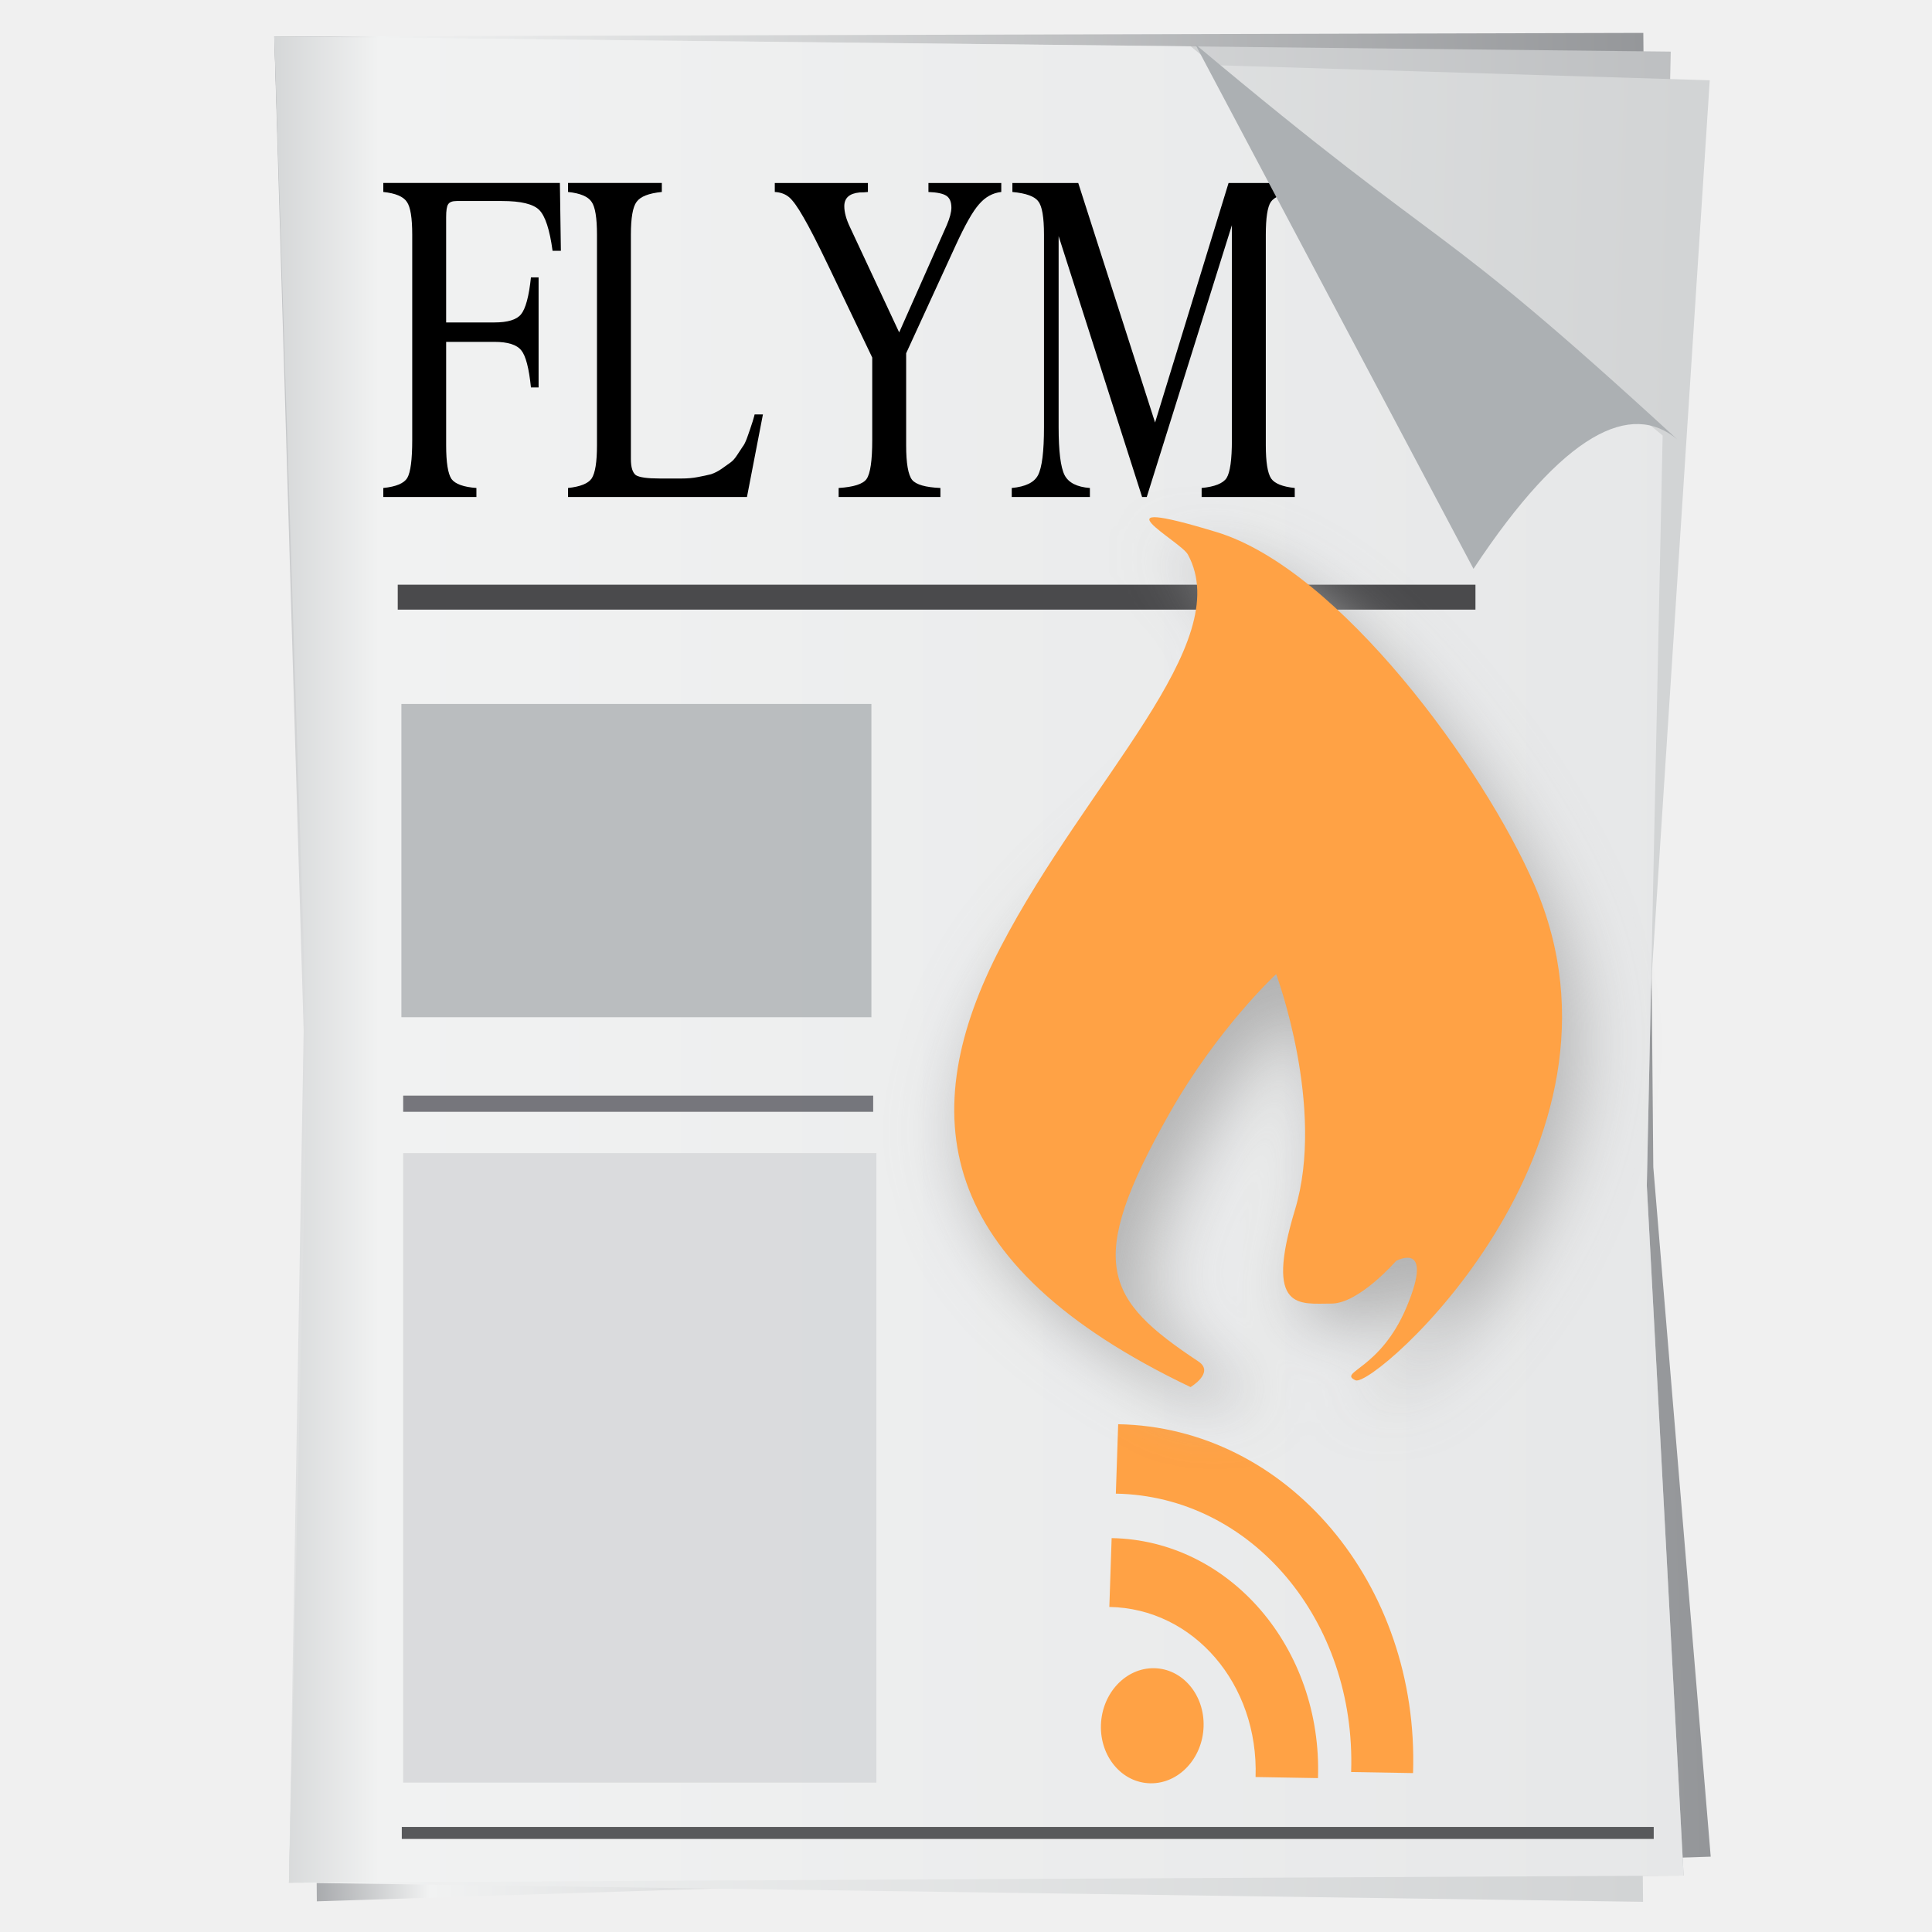
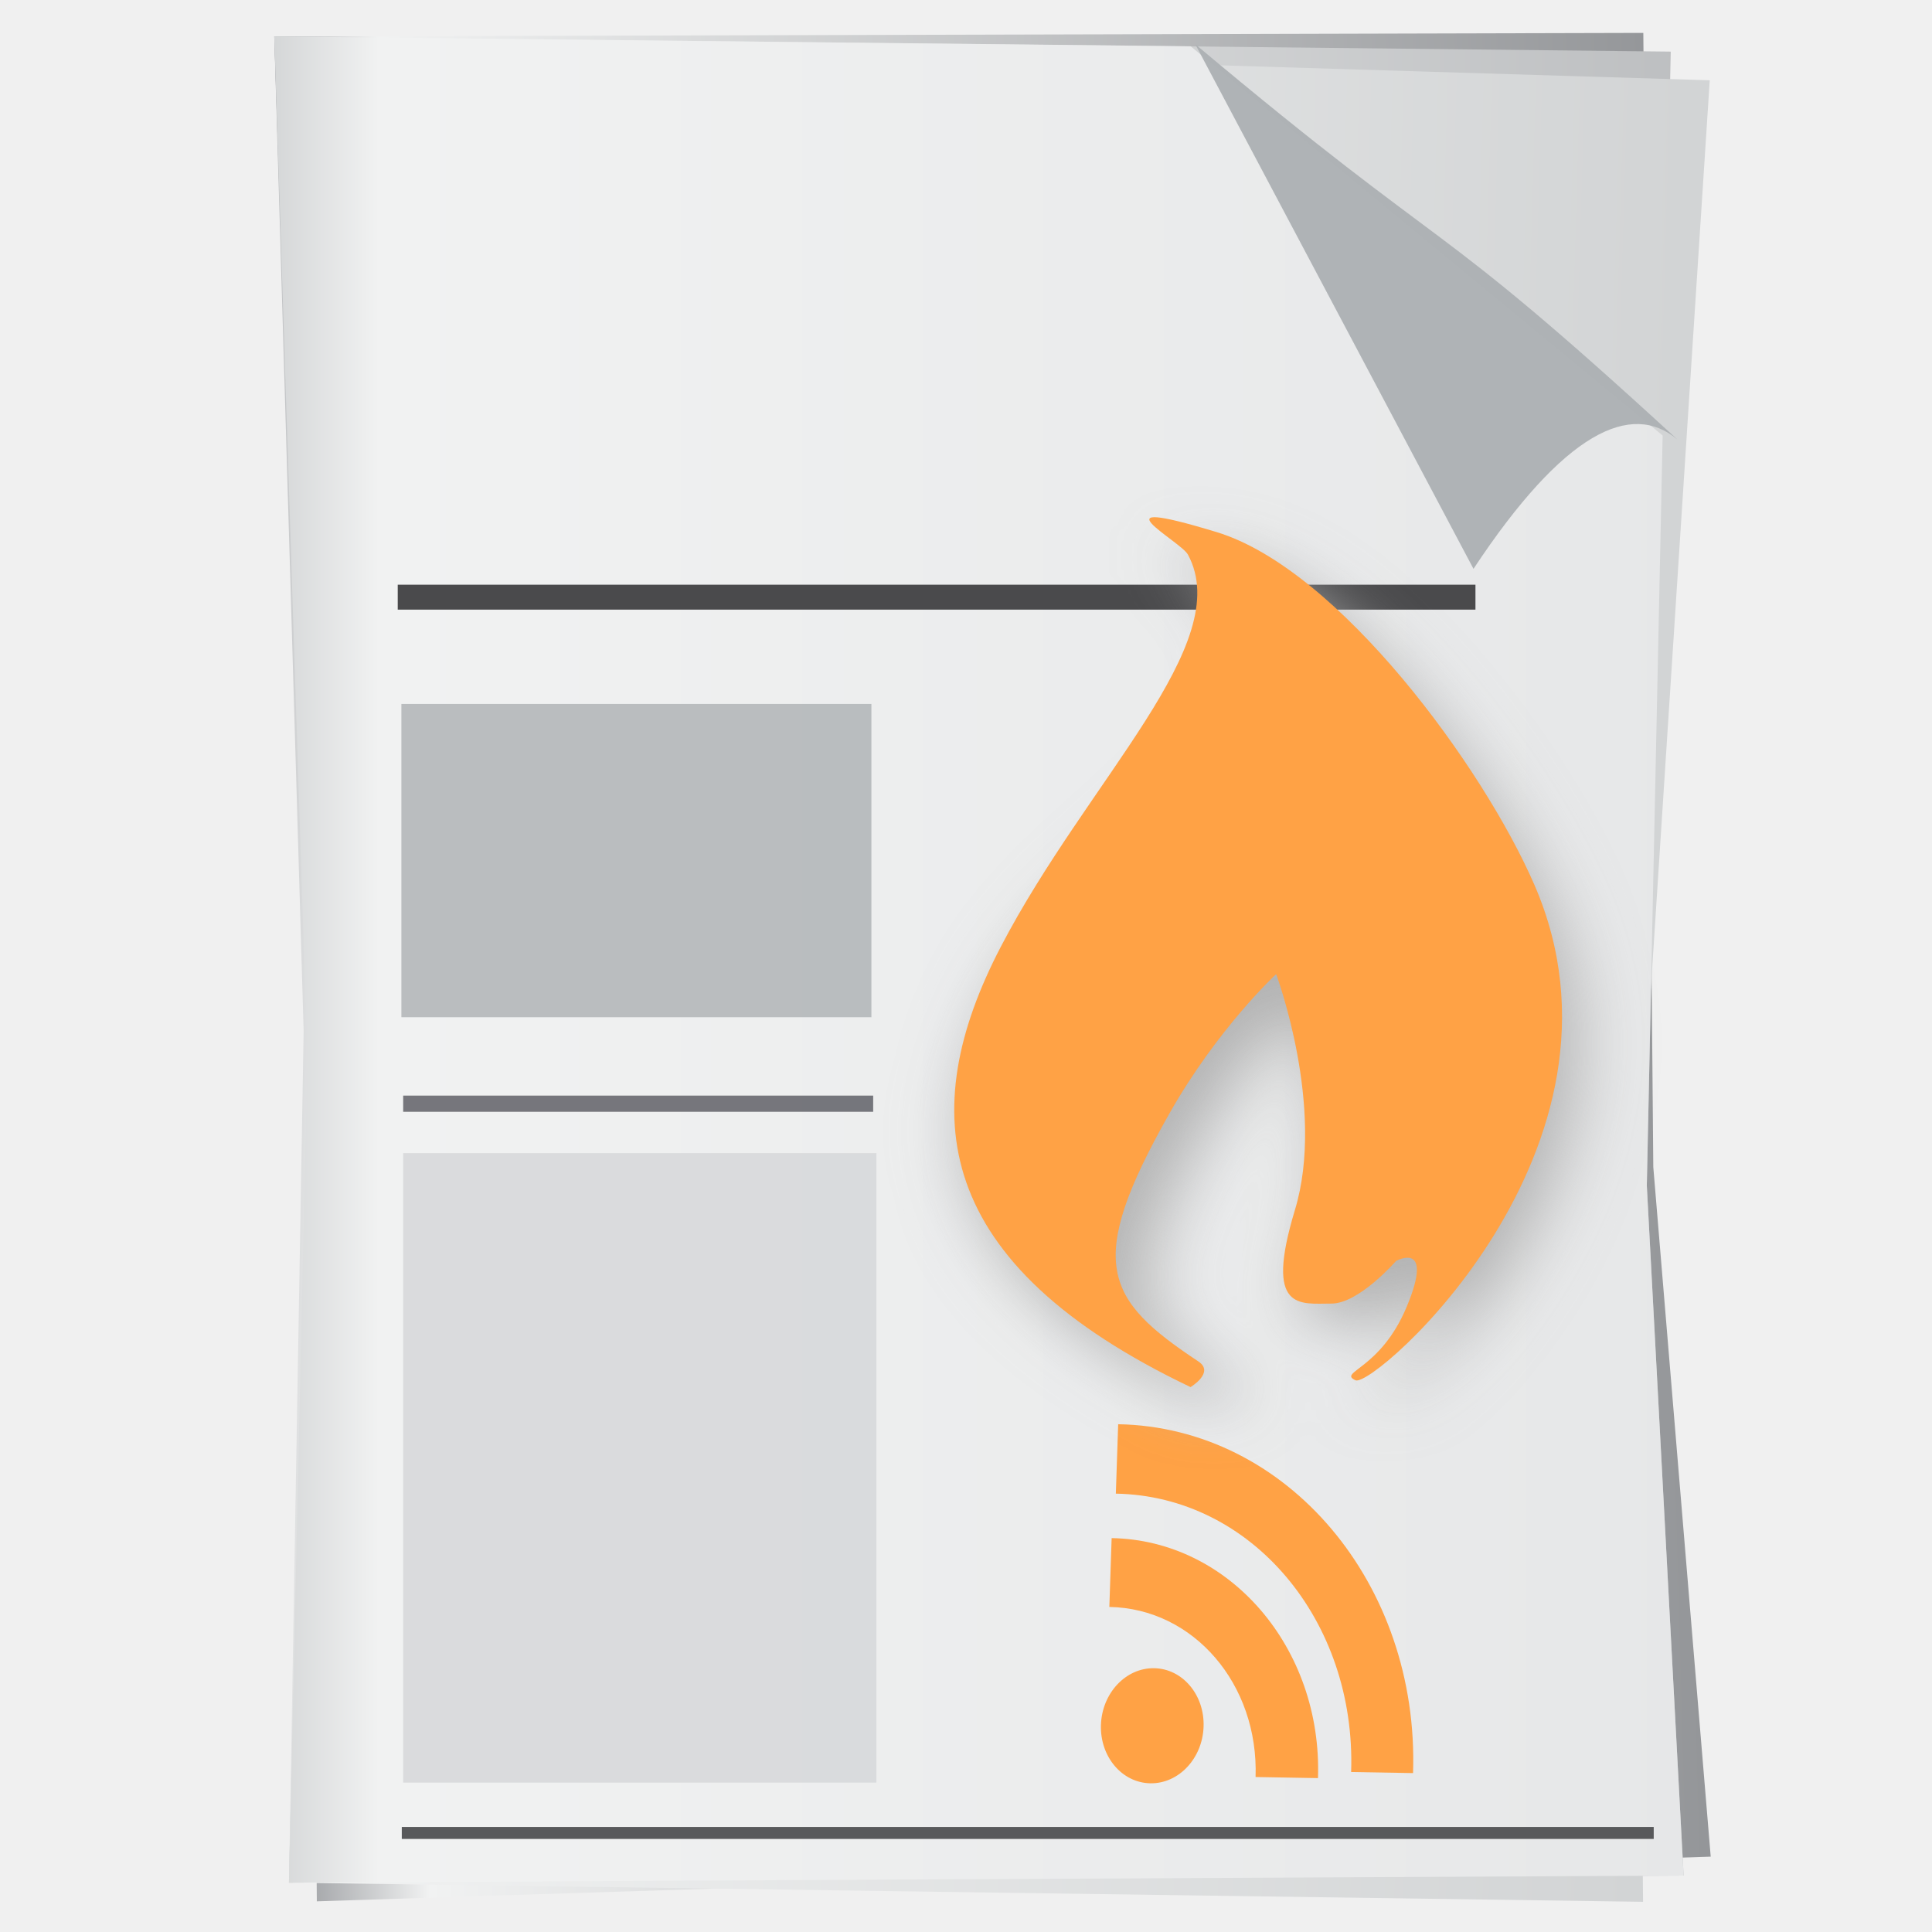
<svg xmlns="http://www.w3.org/2000/svg" xmlns:xlink="http://www.w3.org/1999/xlink" id="svg2" version="1.1" width="1000" height="1000" xml:space="preserve">
  <defs id="defs6">
+     <linearGradient id="linearGradient4440">
+       <stop style="stop-color:#000000;stop-opacity:1;" offset="0" id="stop4442" />
+       <stop style="stop-color:#000000;stop-opacity:0;" offset="1" id="stop4444" />
+     </linearGradient>
    <clipPath clipPathUnits="userSpaceOnUse" id="clipPath16">
      <path d="M 0,0 800,0 800,800 0,800 0,0 z" id="path18" />
    </clipPath>
    <radialGradient fx="0" fy="0" cx="0" cy="0" r="1" gradientUnits="userSpaceOnUse" gradientTransform="matrix(610.568,0,0,-610.568,400,400)" spreadMethod="pad" id="radialGradient24">
      <stop style="stop-opacity:1;stop-color:#a97c50" offset="0" id="stop26" />
      <stop style="stop-opacity:1;stop-color:#3c2415" offset="1" id="stop28" />
    </radialGradient>
    <clipPath clipPathUnits="userSpaceOnUse" id="clipPath36">
      <path d="M 0,800 800,800 800,0 0,0 0,800 z" id="path38" />
    </clipPath>
    <clipPath clipPathUnits="userSpaceOnUse" id="clipPath44">
      <path d="m 128.672,751.83 529.701,0 0,-53.714 -529.701,0 0,53.714 z" id="path46" />
    </clipPath>
    <clipPath clipPathUnits="userSpaceOnUse" id="clipPath48">
      <path d="m 128.563,752.866 529.923,0 0,-55.786 -529.923,0 0,55.786 z" id="path50" />
    </clipPath>
    <clipPath clipPathUnits="userSpaceOnUse" id="clipPath52">
      <path d="m 658.373,722.954 c 0.113,14.795 -118.382,27.686 -264.653,28.799 -146.265,1.113 -264.933,-9.971 -265.048,-24.766 -0.11,-14.785 118.374,-27.68 264.641,-28.794 146.265,-1.113 264.947,9.976 265.06,24.761" id="path54" />
    </clipPath>
    <clipPath clipPathUnits="userSpaceOnUse" id="clipPath56">
      <path d="m -24174,24974 32766,0 0,-32766 -32766,0 0,32766 z" id="path58" />
    </clipPath>
    <clipPath clipPathUnits="userSpaceOnUse" id="clipPath60">
      <path d="m -24174,24974 32766,0 0,-32766 -32766,0 0,32766 z" id="path62" />
    </clipPath>
    <mask maskUnits="userSpaceOnUse" x="0" y="0" width="1" height="1" id="mask64">
      <g id="g66">
        <g clip-path="url(#clipPath56)" id="g68">
          <g id="g70">
            <g id="g72" />
            <g id="g74">
              <g clip-path="url(#clipPath60)" id="g76" />
            </g>
          </g>
        </g>
      </g>
    </mask>
    <radialGradient fx="0" fy="0" cx="0" cy="0" r="1" gradientUnits="userSpaceOnUse" gradientTransform="matrix(264.9416,-2.02297,-0.202297,-26.77063,393.5225,724.9727)" spreadMethod="pad" id="radialGradient78">
      <stop style="stop-opacity:1;stop-color:#ffffff" offset="0" id="stop80" />
      <stop style="stop-opacity:1;stop-color:#231f20" offset="1" id="stop82" />
    </radialGradient>
    <mask maskUnits="userSpaceOnUse" x="0" y="0" width="1" height="1" id="mask84">
      <g id="g86">
        <g clip-path="url(#clipPath44)" opacity="0.9" id="g88">
          <g id="g90">
            <g id="g92" />
            <g id="g94">
              <g clip-path="url(#clipPath48)" id="g96">
                <g id="g98">
                  <g clip-path="url(#clipPath52)" id="g100">
                    <g id="g102">
                      <g id="g104" />
                      <g mask="url(#mask64)" id="g106">
                        <g id="g108">
                          <path d="m 658.373,722.954 c 0.113,14.795 -118.382,27.686 -264.653,28.799 -146.265,1.113 -264.933,-9.971 -265.048,-24.766 -0.11,-14.785 118.374,-27.68 264.641,-28.794 146.265,-1.113 264.947,9.976 265.06,24.761" style="fill:url(#radialGradient78);stroke:none" id="path110" />
                        </g>
                      </g>
                    </g>
                  </g>
                </g>
              </g>
            </g>
          </g>
        </g>
      </g>
    </mask>
    <clipPath clipPathUnits="userSpaceOnUse" id="clipPath116">
      <path d="m 128.672,751.83 529.701,0 0,-53.714 -529.701,0 0,53.714 z" id="path118" />
    </clipPath>
    <radialGradient fx="0" fy="0" cx="0" cy="0" r="1" gradientUnits="userSpaceOnUse" gradientTransform="matrix(264.9416,-2.02297,-0.202297,-26.77063,393.5225,724.9727)" spreadMethod="pad" id="radialGradient124">
      <stop style="stop-opacity:1;stop-color:#666666" offset="0" id="stop126" />
      <stop style="stop-opacity:1;stop-color:#f2f2f2" offset="1" id="stop128" />
    </radialGradient>
    <linearGradient x1="0" y1="0" x2="1" y2="0" gradientUnits="userSpaceOnUse" gradientTransform="matrix(-523.3475,-15.02613,-15.02613,523.3475,662.2246,399.2617)" spreadMethod="pad" id="linearGradient156">
      <stop style="stop-opacity:1;stop-color:#939598" offset="0" id="stop158" />
      <stop style="stop-opacity:1;stop-color:#f1f2f2" offset="0.918" id="stop160" />
      <stop style="stop-opacity:1;stop-color:#a7a9ac" offset="1" id="stop162" />
    </linearGradient>
    <linearGradient x1="0" y1="0" x2="1" y2="0" gradientUnits="userSpaceOnUse" gradientTransform="matrix(-529.0933,-4.63e-5,-4.63e-5,529.0933,662.2412,387.8564)" spreadMethod="pad" id="linearGradient178">
      <stop style="stop-opacity:1;stop-color:#bcbec0" offset="0" id="stop180" />
      <stop style="stop-opacity:1;stop-color:#f1f2f2" offset="0.918" id="stop182" />
      <stop style="stop-opacity:1;stop-color:#a7a9ac" offset="1" id="stop184" />
    </linearGradient>
    <linearGradient x1="0" y1="0" x2="1" y2="0" gradientUnits="userSpaceOnUse" gradientTransform="matrix(-542.742,22.81565,22.81565,542.742,661.4394,368.7939)" spreadMethod="pad" id="linearGradient200">
      <stop style="stop-opacity:1;stop-color:#d1d3d4" offset="0" id="stop202" />
      <stop style="stop-opacity:1;stop-color:#f1f2f2" offset="0.918" id="stop204" />
      <stop style="stop-opacity:1;stop-color:#a7a9ac" offset="1" id="stop206" />
    </linearGradient>
    <clipPath clipPathUnits="userSpaceOnUse" id="clipPath214">
      <path d="M 0,800 800,800 800,0 0,0 0,800 z" id="path216" />
    </clipPath>
    <clipPath clipPathUnits="userSpaceOnUse" id="clipPath222">
      <path d="m 136.672,69.828 529.701,0 0,-53.709 -529.701,0 0,53.709 z" id="path224" />
    </clipPath>
    <clipPath clipPathUnits="userSpaceOnUse" id="clipPath226">
      <path d="m 136.563,70.864 529.923,0 0,-55.781 -529.923,0 0,55.781 z" id="path228" />
    </clipPath>
    <clipPath clipPathUnits="userSpaceOnUse" id="clipPath230">
      <path d="M 666.373,40.957 C 666.486,55.752 547.991,68.638 401.72,69.751 255.455,70.864 136.787,59.78 136.672,44.99 136.562,30.2 255.046,17.305 401.313,16.196 547.578,15.083 666.26,26.172 666.373,40.957" id="path232" />
    </clipPath>
    <clipPath clipPathUnits="userSpaceOnUse" id="clipPath234">
      <path d="m -24174,24974 32766,0 0,-32766 -32766,0 0,32766 z" id="path236" />
    </clipPath>
    <clipPath clipPathUnits="userSpaceOnUse" id="clipPath238">
      <path d="m -24174,24974 32766,0 0,-32766 -32766,0 0,32766 z" id="path240" />
    </clipPath>
    <mask maskUnits="userSpaceOnUse" x="0" y="0" width="1" height="1" id="mask242">
      <g id="g244">
        <g clip-path="url(#clipPath234)" id="g246">
          <g id="g248">
            <g id="g250" />
            <g id="g252">
              <g clip-path="url(#clipPath238)" id="g254" />
            </g>
          </g>
        </g>
      </g>
    </mask>
    <radialGradient fx="0" fy="0" cx="0" cy="0" r="1" gradientUnits="userSpaceOnUse" gradientTransform="matrix(264.9289,-2.022873,-0.2022873,-26.76935,401.5234,42.97363)" spreadMethod="pad" id="radialGradient256">
      <stop style="stop-opacity:1;stop-color:#ffffff" offset="0" id="stop258" />
      <stop style="stop-opacity:1;stop-color:#231f20" offset="1" id="stop260" />
    </radialGradient>
    <mask maskUnits="userSpaceOnUse" x="0" y="0" width="1" height="1" id="mask262">
      <g id="g264">
        <g clip-path="url(#clipPath222)" opacity="0.4" id="g266">
          <g id="g268">
            <g id="g270" />
            <g id="g272">
              <g clip-path="url(#clipPath226)" id="g274">
                <g id="g276">
                  <g clip-path="url(#clipPath230)" id="g278">
                    <g id="g280">
                      <g id="g282" />
                      <g mask="url(#mask242)" id="g284">
                        <g id="g286">
                          <path d="M 666.373,40.957 C 666.486,55.752 547.991,68.638 401.72,69.751 255.455,70.864 136.787,59.78 136.672,44.99 136.562,30.2 255.046,17.305 401.313,16.196 547.578,15.083 666.26,26.172 666.373,40.957" style="fill:url(#radialGradient256);stroke:none" id="path288" />
                        </g>
                      </g>
                    </g>
                  </g>
                </g>
              </g>
            </g>
          </g>
        </g>
      </g>
    </mask>
    <clipPath clipPathUnits="userSpaceOnUse" id="clipPath294">
      <path d="m 136.672,69.828 529.701,0 0,-53.709 -529.701,0 0,53.709 z" id="path296" />
    </clipPath>
    <radialGradient fx="0" fy="0" cx="0" cy="0" r="1" gradientUnits="userSpaceOnUse" gradientTransform="matrix(264.9289,-2.022873,-0.2022873,-26.76935,401.5234,42.97363)" spreadMethod="pad" id="radialGradient302">
      <stop style="stop-opacity:1;stop-color:#666666" offset="0" id="stop304" />
      <stop style="stop-opacity:1;stop-color:#f2f2f2" offset="1" id="stop306" />
    </radialGradient>
    <clipPath clipPathUnits="userSpaceOnUse" id="clipPath326">
      <path d="m 115.025,735.825 53.814,0 0,-684.629 -53.814,0 0,684.629 z" id="path328" />
    </clipPath>
    <clipPath clipPathUnits="userSpaceOnUse" id="clipPath330">
      <path d="m 113.715,735.937 56.435,0 0,-684.848 -56.435,0 0,684.848 z" id="path332" />
    </clipPath>
    <clipPath clipPathUnits="userSpaceOnUse" id="clipPath334">
      <path d="m 144.54,735.825 c -14.794,0.112 -27.948,-153.066 -29.387,-342.119 -1.438,-189.043 9.383,-342.393 24.174,-342.51 14.789,-0.107 27.947,153.057 29.384,342.105 1.439,189.043 -9.386,342.407 -24.171,342.524" id="path336" />
    </clipPath>
    <clipPath clipPathUnits="userSpaceOnUse" id="clipPath338">
      <path d="m -24174,24974 32766,0 0,-32766 -32766,0 0,32766 z" id="path340" />
    </clipPath>
    <clipPath clipPathUnits="userSpaceOnUse" id="clipPath342">
      <path d="m -24174,24974 32766,0 0,-32766 -32766,0 0,32766 z" id="path344" />
    </clipPath>
    <mask maskUnits="userSpaceOnUse" x="0" y="0" width="1" height="1" id="mask346">
      <g id="g348">
        <g clip-path="url(#clipPath338)" id="g350">
          <g id="g352">
            <g id="g354" />
            <g id="g356">
              <g clip-path="url(#clipPath342)" id="g358" />
            </g>
          </g>
        </g>
      </g>
    </mask>
    <radialGradient fx="0" fy="0" cx="0" cy="0" r="1" gradientUnits="userSpaceOnUse" gradientTransform="matrix(2.596124,342.4186,26.77042,-0.2022953,141.9326,393.5107)" spreadMethod="pad" id="radialGradient360">
      <stop style="stop-opacity:1;stop-color:#ffffff" offset="0" id="stop362" />
      <stop style="stop-opacity:1;stop-color:#231f20" offset="1" id="stop364" />
    </radialGradient>
    <mask maskUnits="userSpaceOnUse" x="0" y="0" width="1" height="1" id="mask366">
      <g id="g368">
        <g clip-path="url(#clipPath326)" opacity="0.4" id="g370">
          <g id="g372">
            <g id="g374" />
            <g id="g376">
              <g clip-path="url(#clipPath330)" id="g378">
                <g id="g380">
                  <g clip-path="url(#clipPath334)" id="g382">
                    <g id="g384">
                      <g id="g386" />
                      <g mask="url(#mask346)" id="g388">
                        <g id="g390">
                          <path d="m 144.54,735.825 c -14.794,0.112 -27.948,-153.066 -29.387,-342.119 -1.438,-189.043 9.383,-342.393 24.174,-342.51 14.789,-0.107 27.947,153.057 29.384,342.105 1.439,189.043 -9.386,342.407 -24.171,342.524" style="fill:url(#radialGradient360);stroke:none" id="path392" />
                        </g>
                      </g>
                    </g>
                  </g>
                </g>
              </g>
            </g>
          </g>
        </g>
      </g>
    </mask>
    <clipPath clipPathUnits="userSpaceOnUse" id="clipPath398">
      <path d="m 115.025,735.825 53.814,0 0,-684.629 -53.814,0 0,684.629 z" id="path400" />
    </clipPath>
    <radialGradient fx="0" fy="0" cx="0" cy="0" r="1" gradientUnits="userSpaceOnUse" gradientTransform="matrix(2.596124,342.4186,26.77042,-0.2022953,141.9326,393.5107)" spreadMethod="pad" id="radialGradient406">
      <stop style="stop-opacity:1;stop-color:#666666" offset="0" id="stop408" />
      <stop style="stop-opacity:1;stop-color:#f2f2f2" offset="1" id="stop410" />
    </radialGradient>
    <clipPath clipPathUnits="userSpaceOnUse" id="clipPath430">
      <path d="m 619.025,735.825 53.815,0 0,-684.629 -53.815,0 0,684.629 z" id="path432" />
    </clipPath>
    <clipPath clipPathUnits="userSpaceOnUse" id="clipPath434">
      <path d="m 617.715,735.937 56.435,0 0,-684.848 -56.435,0 0,684.848 z" id="path436" />
    </clipPath>
    <clipPath clipPathUnits="userSpaceOnUse" id="clipPath438">
      <path d="m 648.54,735.825 c -14.794,0.112 -27.948,-153.066 -29.387,-342.119 -1.438,-189.043 9.382,-342.393 24.173,-342.51 14.789,-0.107 27.947,153.057 29.385,342.105 1.439,189.043 -9.386,342.407 -24.171,342.524" id="path440" />
    </clipPath>
    <clipPath clipPathUnits="userSpaceOnUse" id="clipPath442">
      <path d="m -24174,24974 32766,0 0,-32766 -32766,0 0,32766 z" id="path444" />
    </clipPath>
    <clipPath clipPathUnits="userSpaceOnUse" id="clipPath446">
      <path d="m -24174,24974 32766,0 0,-32766 -32766,0 0,32766 z" id="path448" />
    </clipPath>
    <mask maskUnits="userSpaceOnUse" x="0" y="0" width="1" height="1" id="mask450">
      <g id="g452">
        <g clip-path="url(#clipPath442)" id="g454">
          <g id="g456">
            <g id="g458" />
            <g id="g460">
              <g clip-path="url(#clipPath446)" id="g462" />
            </g>
          </g>
        </g>
      </g>
    </mask>
    <radialGradient fx="0" fy="0" cx="0" cy="0" r="1" gradientUnits="userSpaceOnUse" gradientTransform="matrix(2.596139,342.4206,26.77058,-0.2022965,645.9326,393.5107)" spreadMethod="pad" id="radialGradient464">
      <stop style="stop-opacity:1;stop-color:#ffffff" offset="0" id="stop466" />
      <stop style="stop-opacity:1;stop-color:#231f20" offset="1" id="stop468" />
    </radialGradient>
    <mask maskUnits="userSpaceOnUse" x="0" y="0" width="1" height="1" id="mask470">
      <g id="g472">
        <g clip-path="url(#clipPath430)" opacity="0.4" id="g474">
          <g id="g476">
            <g id="g478" />
            <g id="g480">
              <g clip-path="url(#clipPath434)" id="g482">
                <g id="g484">
                  <g clip-path="url(#clipPath438)" id="g486">
                    <g id="g488">
                      <g id="g490" />
                      <g mask="url(#mask450)" id="g492">
                        <g id="g494">
                          <path d="m 648.54,735.825 c -14.794,0.112 -27.948,-153.066 -29.387,-342.119 -1.438,-189.043 9.382,-342.393 24.173,-342.51 14.789,-0.107 27.947,153.057 29.385,342.105 1.439,189.043 -9.386,342.407 -24.171,342.524" style="fill:url(#radialGradient464);stroke:none" id="path496" />
                        </g>
                      </g>
                    </g>
                  </g>
                </g>
              </g>
            </g>
          </g>
        </g>
      </g>
    </mask>
    <clipPath clipPathUnits="userSpaceOnUse" id="clipPath502">
      <path d="m 619.025,735.825 53.815,0 0,-684.629 -53.815,0 0,684.629 z" id="path504" />
    </clipPath>
    <radialGradient fx="0" fy="0" cx="0" cy="0" r="1" gradientUnits="userSpaceOnUse" gradientTransform="matrix(2.596139,342.4206,26.77058,-0.2022965,645.9326,393.5107)" spreadMethod="pad" id="radialGradient510">
      <stop style="stop-opacity:1;stop-color:#666666" offset="0" id="stop512" />
      <stop style="stop-opacity:1;stop-color:#f2f2f2" offset="1" id="stop514" />
    </radialGradient>
    <linearGradient x1="0" y1="0" x2="1" y2="0" gradientUnits="userSpaceOnUse" gradientTransform="matrix(-529.0933,-4.63e-5,-4.63e-5,529.0933,662.2412,387.8564)" spreadMethod="pad" id="linearGradient542">
      <stop style="stop-opacity:1;stop-color:#e6e7e8" offset="0" id="stop544" />
      <stop style="stop-opacity:1;stop-color:#f1f2f2" offset="0.918" id="stop546" />
      <stop style="stop-opacity:1;stop-color:#d1d3d4" offset="1" id="stop548" />
    </linearGradient>
    <clipPath clipPathUnits="userSpaceOnUse" id="clipPath574">
      <path d="M 0,800 800,800 800,0 0,0 0,800 z" id="path576" />
    </clipPath>
    <clipPath clipPathUnits="userSpaceOnUse" id="clipPath582">
      <path d="m 182,588.999 174,0 0,-520 -174,0 0,520 z" id="path584" />
    </clipPath>
    <linearGradient x1="0" y1="0" x2="1" y2="0" gradientUnits="userSpaceOnUse" gradientTransform="matrix(72.44203,70.63277,70.63277,-72.44203,500.8926,598.334)" spreadMethod="pad" id="linearGradient730">
      <stop style="stop-opacity:1;stop-color:#ffffff" offset="0" id="stop732" />
      <stop style="stop-opacity:1;stop-color:#f1f2f2" offset="0.751" id="stop734" />
      <stop style="stop-opacity:1;stop-color:#a7a9ac" offset="1" id="stop736" />
    </linearGradient>
    <clipPath clipPathUnits="userSpaceOnUse" id="clipPath744">
      <path d="M 0,800 800,800 800,0 0,0 0,800 z" id="path746" />
    </clipPath>
    <clipPath clipPathUnits="userSpaceOnUse" id="clipPath840">
      <path d="m 0,0 243.805,0 0,393.819 L 0,393.819 0,0 z" id="path842" />
    </clipPath>
    <clipPath clipPathUnits="userSpaceOnUse" id="clipPath876">
      <path d="M 556.195,0 800,0 l 0,393.819 -243.805,0 0,-393.819 z" id="path878" />
    </clipPath>
    <clipPath clipPathUnits="userSpaceOnUse" id="clipPath912">
      <path d="M 0,800 800,800 800,0 0,0 0,800 z" id="path914" />
    </clipPath>
    <clipPath clipPathUnits="userSpaceOnUse" id="clipPath582-4">
      <path d="m 182,588.999 174,0 0,-520 -174,0 0,520 z" id="path584-1" />
    </clipPath>
    <clipPath clipPathUnits="userSpaceOnUse" id="clipPath582-4-4">
      <path d="m 182,588.999 174,0 0,-520 -174,0 0,520 z" id="path584-1-3" />
    </clipPath>
    <linearGradient id="linearGradient3890-7">
      <stop id="stop3892-1" offset="0" style="stop-color:#ffffff;stop-opacity:1;" />
      <stop id="stop3894-4" offset="1" style="stop-color:#e5e5e5;stop-opacity:1;" />
    </linearGradient>
    <linearGradient id="linearGradient3387">
      <stop id="stop3389" offset="0" style="stop-color:#ffffff;stop-opacity:1;" />
      <stop id="stop3391" offset="1" style="stop-color:#e5e5e5;stop-opacity:1;" />
    </linearGradient>
    <linearGradient xlink:href="#linearGradient3890-7" id="linearGradient3364" gradientUnits="userSpaceOnUse" x1="298.845" y1="578.274" x2="346.155" y2="621.659" />
    <linearGradient id="linearGradient3394">
      <stop id="stop3396" offset="0" style="stop-color:#ffffff;stop-opacity:1;" />
      <stop id="stop3398" offset="1" style="stop-color:#e5e5e5;stop-opacity:1;" />
    </linearGradient>
    <filter id="filter4559" x="-0.136" width="1.272" y="-0.082" height="1.164">
      <feGaussianBlur stdDeviation="19.497" id="feGaussianBlur4561" />
    </filter>
+     <linearGradient xlink:href="#linearGradient4440" id="linearGradient4446" x1="150.461" y1="630.587" x2="298.352" y2="630.587" gradientUnits="userSpaceOnUse" />
+     <linearGradient xlink:href="#linearGradient4440" id="linearGradient4450" gradientUnits="userSpaceOnUse" x1="150.461" y1="630.587" x2="298.352" y2="630.587" />
+     <linearGradient xlink:href="#linearGradient4440" id="linearGradient4452" gradientUnits="userSpaceOnUse" x1="150.461" y1="630.587" x2="298.352" y2="630.587" />
  </defs>
-   <g id="g10" transform="matrix(1.25,0,0,-1.25,0,1000)">
+   <g id="g10" transform="matrix(1.25,0,0,-1.25,0,1000)" style="display:inline;opacity:1">
    <g id="g580" />
-     <g transform="matrix(3.098508,0,0,-4.41966,-594.9086,1303.417)" style="font-size:40px;font-style:normal;font-weight:normal;line-height:125%;letter-spacing:0px;word-spacing:0px;fill:#000000;fill-opacity:1;stroke:none;font-family:Sans;-inkscape-font-specification:TSCu_Times" id="flowRoot4411" />
    <g id="g3284">
      <g transform="matrix(1.118501,0,0,1.10367,-37.35942,-25.39988)" id="g32">
        <g clip-path="url(#clipPath36)" id="g34">
          <g id="g40">
            <g id="g42" />
            <g mask="url(#mask84)" id="g112">
              <g id="g114" />
              <g id="g130">
                <g style="opacity:0.9" id="g132" clip-path="url(#clipPath116)">
                  <g id="g134">
                    <g id="g136">
                      <g id="g138">
                        <g id="g140">
                          <path id="path142" style="fill:url(#radialGradient124);stroke:none" d="m 658.373,722.954 c 0.113,14.795 -118.382,27.686 -264.653,28.799 -146.265,1.113 -264.933,-9.971 -265.048,-24.766 -0.11,-14.785 118.374,-27.68 264.641,-28.794 146.265,-1.113 264.947,9.976 265.06,24.761" />
                        </g>
                      </g>
                    </g>
                  </g>
                </g>
              </g>
            </g>
          </g>
        </g>
      </g>
      <g transform="matrix(1.118501,0,0,1.10367,-37.35942,-25.39988)" id="g144">
        <g id="g146">
          <g id="g152">
            <g id="g154">
-               <path id="path164" style="fill:url(#linearGradient156);stroke:none" d="M 134.942,734.18 148.388,343.882 150.695,34.517 666.721,51.279 645.465,309.995 641.773,735.527 134.942,734.18 z" />
+               <path id="path164" style="fill:url(#linearGradient156);stroke:none" d="M 134.942,734.18 148.388,343.882 150.695,34.517 666.721,51.279 645.465,309.995 641.773,735.527 134.942,734.18 Z" />
            </g>
          </g>
        </g>
      </g>
      <g transform="matrix(1.118501,0,0,1.10367,-37.35942,-25.39988)" id="g166">
        <g id="g168">
          <g id="g174">
            <g id="g176">
              <path id="path186" style="fill:url(#linearGradient178);stroke:none" d="m 134.942,734.18 12.251,-383.34 -6.815,-309.307 516.311,2.656 -13.623,258.863 8.857,425.454 -516.981,5.674 z" />
            </g>
          </g>
        </g>
      </g>
      <g transform="matrix(1.118501,0,0,1.10367,-37.35942,-25.39988)" id="g188">
        <g id="g190">
          <g id="g196">
            <g id="g198">
              <path id="path208" style="fill:url(#linearGradient200);stroke:none" d="m 134.942,734.18 10.876,-373.13 -5.44,-319.517 501.296,-7.192 -2.477,258.686 27.168,424.722 -531.423,16.431 z" />
            </g>
          </g>
        </g>
      </g>
      <g transform="matrix(1.118501,0,0,1.10367,-37.35942,-25.39988)" id="g210">
        <g clip-path="url(#clipPath214)" id="g212">
          <g id="g218">
            <g id="g220" />
            <g mask="url(#mask262)" id="g290">
              <g id="g292" />
              <g id="g308">
                <g style="opacity:0.4" id="g310" clip-path="url(#clipPath294)">
                  <g id="g312">
                    <g id="g314">
                      <g id="g316">
                        <g id="g318">
                          <path id="path320" style="fill:url(#radialGradient302);stroke:none" d="M 666.373,40.957 C 666.486,55.752 547.991,68.638 401.72,69.751 255.455,70.864 136.787,59.78 136.672,44.99 136.562,30.2 255.046,17.305 401.313,16.196 547.578,15.083 666.26,26.172 666.373,40.957" />
                        </g>
                      </g>
                    </g>
                  </g>
                </g>
              </g>
            </g>
          </g>
          <g id="g322">
            <g id="g324" />
            <g mask="url(#mask366)" id="g394">
              <g id="g396" />
              <g id="g412">
                <g style="opacity:0.4" id="g414" clip-path="url(#clipPath398)">
                  <g id="g416">
                    <g id="g418">
                      <g id="g420">
                        <g id="g422">
                          <path id="path424" style="fill:url(#radialGradient406);stroke:none" d="m 144.54,735.825 c -14.794,0.112 -27.948,-153.066 -29.387,-342.119 -1.438,-189.043 9.383,-342.393 24.174,-342.51 14.789,-0.107 27.947,153.057 29.384,342.105 1.439,189.043 -9.386,342.407 -24.171,342.524" />
                        </g>
                      </g>
                    </g>
                  </g>
                </g>
              </g>
            </g>
          </g>
          <g id="g426">
            <g id="g428" />
            <g mask="url(#mask470)" id="g498">
              <g id="g500" />
              <g id="g516">
                <g style="opacity:0.4" id="g518" clip-path="url(#clipPath502)">
                  <g id="g520">
                    <g id="g522">
                      <g id="g524">
                        <g id="g526">
                          <path id="path528" style="fill:url(#radialGradient510);stroke:none" d="m 648.54,735.825 c -14.794,0.112 -27.948,-153.066 -29.387,-342.119 -1.438,-189.043 9.382,-342.393 24.173,-342.51 14.789,-0.107 27.947,153.057 29.385,342.105 1.439,189.043 -9.386,342.407 -24.171,342.524" />
                        </g>
                      </g>
                    </g>
                  </g>
                </g>
              </g>
            </g>
          </g>
        </g>
      </g>
      <g transform="matrix(1.118501,0,0,1.10367,-37.35942,-25.39988)" id="g530">
        <g id="g532">
          <g id="g538">
            <g id="g540">
-               <path id="path550" style="fill:url(#linearGradient542);stroke:none" d="M 648.926,584.473 643.066,303.052 656.689,44.189 140.378,41.533 147.193,350.84 134.942,734.18 474.194,730.498 648.926,584.473 z" />
+               <path id="path550" style="fill:url(#linearGradient542);stroke:none" d="M 648.926,584.473 643.066,303.052 656.689,44.189 140.378,41.533 147.193,350.84 134.942,734.18 474.194,730.498 648.926,584.473 Z" />
            </g>
          </g>
        </g>
      </g>
      <path id="path566" style="fill:#4a4a4c;fill-opacity:1;fill-rule:nonzero;stroke:none" d="m 610.954,547.565 -446.26,0 0,10.324 446.26,0 0,-10.324 z" />
      <path d="m 360.827,378.79 -194.619,0 0,129.72 194.619,0 0,-129.72 z" style="opacity:0.8;fill:#acb0b3;fill-opacity:1;fill-rule:nonzero;stroke:none" id="path590" />
      <path id="path748" style="fill:#58595b;fill-opacity:1;fill-rule:nonzero;stroke:none" d="m 684.771,38.536 -518.398,0 0,4.963 518.398,0 0,-4.963 z" />
-       <path id="path3280" style="font-size:40px;font-style:normal;font-weight:normal;line-height:125%;letter-spacing:0px;word-spacing:0px;fill:#000000;fill-opacity:1;stroke:none;font-family:Myanmar3;-inkscape-font-specification:Myanmar3;font-variant:normal;font-stretch:normal" d="m 263.976,150.201 -1.022,0 c -0.267,-1.807 -0.696,-2.963 -1.289,-3.467 -0.593,-0.533 -1.793,-0.8 -3.6,-0.8 l -6.444,0 0,9.689 c -1e-5,1.6 0.237,2.652 0.711,3.156 0.504,0.474 1.615,0.756 3.333,0.844 l 0,0.844 -12.444,0 0,-0.844 c 1.689,-0.119 2.756,-0.43 3.2,-0.933 0.444,-0.533 0.667,-1.719 0.667,-3.556 l 0,-19.244 c 0,-1.57 -0.237,-2.593 -0.711,-3.067 -0.474,-0.504 -1.526,-0.815 -3.156,-0.933 l 0,-0.844 23.6,0 0.133,6.356 -1.111,0 c -0.385,-1.985 -0.978,-3.259 -1.778,-3.822 -0.8,-0.563 -2.459,-0.844 -4.978,-0.844 l -6.044,0 c -0.593,3e-5 -0.978,0.104 -1.156,0.311 -0.178,0.178 -0.267,0.578 -0.267,1.2 l 0,9.867 6.444,0 c 1.778,1e-5 2.963,-0.252 3.556,-0.756 0.622,-0.533 1.067,-1.689 1.333,-3.467 l 1.022,0 0,10.311" transform="matrix(3.098508,0,0,-4.41966,-594.9086,1303.417)" />
-       <path id="path3282" style="font-size:40px;font-style:normal;font-weight:normal;line-height:125%;letter-spacing:0px;word-spacing:0px;fill:#000000;fill-opacity:1;stroke:none;font-family:Myanmar3;-inkscape-font-specification:Myanmar3;font-variant:normal;font-stretch:normal" d="m 283.108,158.735 c 0.77,0 1.481,-0.044 2.133,-0.133 0.681,-0.089 1.274,-0.178 1.778,-0.267 0.504,-0.119 0.993,-0.296 1.467,-0.533 0.474,-0.237 0.859,-0.43 1.156,-0.578 0.296,-0.148 0.593,-0.385 0.889,-0.711 0.326,-0.356 0.563,-0.607 0.711,-0.756 0.178,-0.148 0.37,-0.415 0.578,-0.8 0.207,-0.415 0.341,-0.681 0.4,-0.8 0.059,-0.119 0.178,-0.37 0.356,-0.756 0.178,-0.415 0.267,-0.637 0.267,-0.667 l 1.111,0 -2.133,7.733 -23.911,0 0,-0.844 c 1.63,-0.119 2.681,-0.415 3.156,-0.889 0.474,-0.504 0.711,-1.541 0.711,-3.111 l 0,-19.733 c 0,-1.57 -0.237,-2.593 -0.711,-3.067 -0.474,-0.504 -1.526,-0.815 -3.156,-0.933 l 0,-0.844 12.533,0 0,0.844 c -1.748,0.119 -2.874,0.43 -3.378,0.933 -0.504,0.474 -0.756,1.496 -0.756,3.067 l 0,21.022 c -1e-5,0.77 0.222,1.274 0.667,1.511 0.474,0.207 1.526,0.311 3.156,0.311 l 2.978,0" transform="matrix(3.098508,0,0,-4.41966,-594.9086,1303.417)" />
-       <path id="path3284" style="font-size:40px;font-style:normal;font-weight:normal;line-height:125%;letter-spacing:0px;word-spacing:0px;fill:#000000;fill-opacity:1;stroke:none;font-family:Myanmar3;-inkscape-font-specification:Myanmar3;font-variant:normal;font-stretch:normal" d="m 325.807,131.046 0,0.844 c -1.156,0.089 -2.148,0.474 -2.978,1.156 -0.83,0.652 -1.882,1.956 -3.156,3.911 l -6.578,10.044 0,8.622 c -2e-5,1.689 0.267,2.77 0.8,3.244 0.533,0.444 1.793,0.696 3.778,0.756 l 0,0.844 -13.6,0 0,-0.844 c 2.015,-0.089 3.259,-0.37 3.733,-0.844 0.504,-0.504 0.756,-1.719 0.756,-3.644 l 0,-7.733 -5.822,-8.533 c -1.481,-2.163 -2.607,-3.704 -3.378,-4.622 -0.77,-0.948 -1.407,-1.57 -1.911,-1.867 -0.504,-0.296 -1.141,-0.459 -1.911,-0.489 l 0,-0.844 12.444,0 0,0.844 c -0.326,0.03 -0.696,0.044 -1.111,0.044 -1.363,0.089 -2.044,0.519 -2.044,1.289 -10e-6,0.563 0.252,1.215 0.756,1.956 l 6.578,9.867 6.356,-10.044 c 0.415,-0.681 0.622,-1.23 0.622,-1.644 -3e-5,-0.533 -0.222,-0.904 -0.667,-1.111 -0.444,-0.207 -1.244,-0.326 -2.4,-0.356 l 0,-0.844 9.733,0" transform="matrix(3.098508,0,0,-4.41966,-594.9086,1303.417)" />
-       <path id="path3286" style="font-size:40px;font-style:normal;font-weight:normal;line-height:125%;letter-spacing:0px;word-spacing:0px;fill:#000000;fill-opacity:1;stroke:none;font-family:Myanmar3;-inkscape-font-specification:Myanmar3;font-variant:normal;font-stretch:normal" d="m 356.627,135.001 -11.378,25.467 -0.622,0 -11.156,-24.444 0,17.911 c 0,2.252 0.267,3.748 0.8,4.489 0.533,0.711 1.659,1.111 3.378,1.2 l 0,0.844 -10.444,0 0,-0.844 c 1.837,-0.119 3.007,-0.519 3.511,-1.2 0.533,-0.711 0.8,-2.207 0.8,-4.489 l 0,-18.044 c -1e-5,-1.63 -0.252,-2.667 -0.756,-3.111 -0.474,-0.474 -1.63,-0.77 -3.467,-0.889 l 0,-0.844 8.8,0 10.267,22.444 9.822,-22.444 8.844,0 0,0.844 c -1.659,0.148 -2.726,0.459 -3.2,0.933 -0.444,0.474 -0.667,1.496 -0.667,3.067 l 0,19.733 c -3e-5,1.57 0.237,2.607 0.711,3.111 0.474,0.474 1.526,0.77 3.156,0.889 l 0,0.844 -12.444,0 0,-0.844 c 1.748,-0.119 2.859,-0.43 3.333,-0.933 0.474,-0.533 0.711,-1.719 0.711,-3.556 l 0,-20.133" transform="matrix(3.098508,0,0,-4.41966,-594.9086,1303.417)" />
-       <path id="path4099-7" d="m 463.01,210.258 -0.963,-28.744 c 56.064,-0.975 99.537,-52.405 97.431,-115.267 L 585.114,65.802 C 587.74,144.196 532.928,209.042 463.01,210.258 z" style="font-size:medium;font-style:normal;font-variant:normal;font-weight:normal;font-stretch:normal;text-indent:0;text-align:start;text-decoration:none;line-height:normal;letter-spacing:normal;word-spacing:normal;text-transform:none;direction:ltr;block-progression:tb;writing-mode:lr-tb;text-anchor:start;baseline-shift:baseline;color:#000000;fill:#ffa245;fill-opacity:1;stroke:none;stroke-width:0.939;marker:none;visibility:visible;display:inline;overflow:visible;enable-background:accumulate;font-family:Sans;-inkscape-font-specification:Sans" />
-       <path id="path4099-0-3" d="m 460.309,163.105 -0.955,-28.507 c 34.875,-0.606 61.843,-31.958 60.554,-70.428 l 25.843,-0.449 c 1.805,53.875 -36.601,98.534 -85.442,99.384 z" style="font-size:medium;font-style:normal;font-variant:normal;font-weight:normal;font-stretch:normal;text-indent:0;text-align:start;text-decoration:none;line-height:normal;letter-spacing:normal;word-spacing:normal;text-transform:none;direction:ltr;block-progression:tb;writing-mode:lr-tb;text-anchor:start;baseline-shift:baseline;color:#000000;fill:#ffa245;fill-opacity:1;stroke:none;stroke-width:0.939;marker:none;visibility:visible;display:inline;overflow:visible;enable-background:accumulate;font-family:Sans;-inkscape-font-specification:Sans" />
-       <path transform="matrix(0.9754944,-0.01696589,-0.03724988,-1.111987,184.863,757.5172)" d="m 344.286,599.505 c 0,11.835 -9.754,21.429 -21.786,21.429 -12.032,0 -21.786,-9.594 -21.786,-21.429 0,-11.835 9.754,-21.429 21.786,-21.429 12.032,0 21.786,9.594 21.786,21.429 z" id="path4901-1-7-9" style="fill:#ffa245;fill-opacity:1;fill-rule:evenodd;stroke:none" />
+       <path id="path4099-7" d="m 463.01,210.258 -0.963,-28.744 c 56.064,-0.975 99.537,-52.405 97.431,-115.267 L 585.114,65.802 C 587.74,144.196 532.928,209.042 463.01,210.258 Z" style="color:#000000;font-style:normal;font-variant:normal;font-weight:normal;font-stretch:normal;font-size:medium;line-height:normal;font-family:Sans;-inkscape-font-specification:Sans;text-indent:0;text-align:start;text-decoration:none;text-decoration-line:none;letter-spacing:normal;word-spacing:normal;text-transform:none;direction:ltr;block-progression:tb;writing-mode:lr-tb;baseline-shift:baseline;text-anchor:start;display:inline;overflow:visible;visibility:visible;fill:#ffa245;fill-opacity:1;stroke:none;stroke-width:0.939;marker:none;enable-background:accumulate" />
+       <path id="path4099-0-3" d="m 460.309,163.105 -0.955,-28.507 c 34.875,-0.606 61.843,-31.958 60.554,-70.428 l 25.843,-0.449 c 1.805,53.875 -36.601,98.534 -85.442,99.384 z" style="color:#000000;font-style:normal;font-variant:normal;font-weight:normal;font-stretch:normal;font-size:medium;line-height:normal;font-family:Sans;-inkscape-font-specification:Sans;text-indent:0;text-align:start;text-decoration:none;text-decoration-line:none;letter-spacing:normal;word-spacing:normal;text-transform:none;direction:ltr;block-progression:tb;writing-mode:lr-tb;baseline-shift:baseline;text-anchor:start;display:inline;overflow:visible;visibility:visible;fill:#ffa245;fill-opacity:1;stroke:none;stroke-width:0.939;marker:none;enable-background:accumulate" />
+       <ellipse transform="matrix(0.9754944,-0.01696589,-0.03724988,-1.111987,184.863,757.5172)" id="path4901-1-7-9" style="fill:#ffa245;fill-opacity:1;fill-rule:evenodd;stroke:none" cx="322.5" cy="599.505" rx="21.786" ry="21.429" />
      <path transform="matrix(0.7236885,-0.03436653,0.03659954,0.6239164,-498.2679,101.6508)" id="path4448-7" d="m 1373.089,258.217 c -146.095,73.299 -177.35,157.761 -135.848,268.482 42.301,112.852 192.477,173.198 106.977,278.246 -15.121,18.578 -44.166,36.621 14.982,15.667 67.201,-23.808 154.024,-146.174 185.978,-222.239 71.015,-169.046 -71.582,-335.623 -81.824,-330.678 -10.242,4.945 13.198,7.51 25.596,49.747 13.234,45.083 -7.299,29.882 -7.299,29.882 0,0 -18.97,-29.233 -34.107,-29.98 -17.047,-0.842 -36.678,-7.783 -23.043,60.385 13.636,68.168 -18.076,154.343 -18.076,154.343 0,0 -30.146,-37.092 -53.841,-94.555 -41.784,-101.33 -29.342,-124.323 23.967,-162.229 9.516,-6.767 -3.463,-17.071 -3.463,-17.071 z" style="fill:#afafaf;fill-opacity:0.957;stroke:none;filter:url(#filter4559)" />
      <path id="path4448" d="m 492.969,225.642 c -107.243,51.174 -114.077,114.01 -78.637,182.167 36.121,69.468 97.469,125.652 77.569,162.536 -3.077,5.703 -40.879,25.366 11.874,9.326 50.504,-15.355 110.458,-97.263 131.644,-146.195 47.085,-108.746 -66.594,-208.49 -74.119,-205.024 -7.525,3.466 10.223,4.261 21.156,30.38 11.67,27.88 -4.366,19.04 -4.366,19.04 0,0 -15.39,-17.715 -26.818,-17.657 -12.869,0.065 -27.914,-3.613 -15.069,38.764 12.846,42.377 -7.776,97.657 -7.776,97.657 0,0 -24.103,-22.266 -44.119,-57.564 -35.296,-62.243 -26.796,-77.131 11.914,-102.82 6.91,-4.586 -3.253,-10.611 -3.253,-10.611 z" style="fill:#ffa245;fill-opacity:1;stroke:none" />
-       <path id="path738" style="fill:#acb0b3;fill-opacity:1;stroke:none" d="m 610.141,564.455 c 37.643,56.904 65.341,69.541 84.399,53.591 -105.201,96.658 -90.126,71.82 -199.616,163.651 z" />
      <path d="m 362.905,61.855 -195.96,0 0,260.67 195.96,0 0,-260.67 z" style="opacity:0.8;fill:#d4d6d8;fill-opacity:1;fill-rule:nonzero;stroke:none" id="path590-0" />
      <path d="m 361.565,339.628 -194.619,0 0,6.706 194.619,0 0,-6.706 z" style="opacity:0.8;fill:#58585f;fill-opacity:1;fill-rule:nonzero;stroke:none" id="path590-7" />
    </g>
+     <g id="layer1" style="display:inline">
+       <flowRoot xml:space="preserve" id="flowRoot4432" style="font-style:normal;font-variant:normal;font-weight:normal;font-stretch:normal;font-size:180px;line-height:130%;font-family:Vani;-inkscape-font-specification:'Vani, Normal';text-align:start;letter-spacing:0px;word-spacing:0px;writing-mode:lr-tb;text-anchor:start;opacity:1;fill:url(#linearGradient4446);fill-opacity:1;fill-rule:nonzero;stroke:none;stroke-width:0;stroke-linecap:butt;stroke-linejoin:miter;stroke-miterlimit:4;stroke-dasharray:none;stroke-opacity:1" transform="matrix(0.8,0,0,-0.8,3.595458,1188.717)">
+         <flowRegion id="flowRegion4434" style="fill:url(#linearGradient4452);fill-opacity:1">
+           <rect id="rect4436" width="618.718" height="214.229" x="148.313" y="600.005" style="font-style:normal;font-variant:normal;font-weight:normal;font-stretch:normal;font-size:180px;line-height:130%;font-family:Vani;-inkscape-font-specification:'Vani, Normal';text-align:start;writing-mode:lr-tb;text-anchor:start;fill:url(#linearGradient4450);fill-opacity:1;fill-rule:nonzero;stroke:none;stroke-width:0;stroke-miterlimit:4;stroke-dasharray:none;stroke-opacity:1" />
+         </flowRegion>
+         <flowPara id="flowPara4438" style="font-style:normal;font-variant:normal;font-weight:normal;font-stretch:normal;font-size:180px;line-height:130%;font-family:Vani;-inkscape-font-specification:'Vani, Normal';text-align:start;writing-mode:lr-tb;text-anchor:start;fill:#000000;fill-opacity:1;fill-rule:nonzero;stroke:none;stroke-width:0;stroke-miterlimit:4;stroke-dasharray:none;stroke-opacity:1">spaRSS</flowPara>
+       </flowRoot>
+     </g>
+     <g id="layer3">
+       <path id="path738" style="display:inline;opacity:0.946;fill:#acb0b3;fill-opacity:1;stroke:none" d="m 610.141,564.455 c 37.643,56.904 65.341,69.541 84.399,53.591 -105.201,96.658 -90.126,71.82 -199.616,163.651 z" />
+     </g>
+     <g transform="matrix(3.098508,0,0,-4.41966,-594.9086,1303.417)" style="font-style:normal;font-weight:normal;font-size:40px;line-height:125%;font-family:Sans;-inkscape-font-specification:TSCu_Times;letter-spacing:0px;word-spacing:0px;fill:#000000;fill-opacity:1;stroke:none" id="flowRoot4411" />
+   </g>
+   <g id="layer4" style="display:none;opacity:0.95">
+     <circle style="opacity:0.946;fill:#ff3900;fill-opacity:1;fill-rule:nonzero;stroke:#000000;stroke-width:1.732;stroke-miterlimit:4;stroke-dasharray:none;stroke-opacity:1" id="path4752" cx="799.24" cy="831.463" r="162.179" />
+     <flowRoot xml:space="preserve" id="flowRoot4754" style="font-style:normal;font-variant:normal;font-weight:normal;font-stretch:normal;font-size:90px;line-height:125%;font-family:Arial;-inkscape-font-specification:'Arial, Normal';text-align:start;letter-spacing:0px;word-spacing:0px;writing-mode:lr-tb;text-anchor:start;fill:#ffffff;fill-opacity:1;stroke:none;stroke-width:1px;stroke-linecap:butt;stroke-linejoin:miter;stroke-opacity:1" transform="matrix(1.732091,0,0,1.732091,-643.9288,-745.3643)">
+       <flowRegion id="flowRegion4756">
+         <rect id="rect4758" width="71.909" height="152.807" x="810.476" y="854.684" style="font-style:normal;font-variant:normal;font-weight:normal;font-stretch:normal;font-size:90px;line-height:125%;font-family:Arial;-inkscape-font-specification:'Arial, Normal';text-align:start;writing-mode:lr-tb;text-anchor:start;fill:#ffffff;fill-opacity:1" />
+       </flowRegion>
+       <flowPara id="flowPara4760" style="font-style:normal;font-variant:normal;font-weight:normal;font-stretch:normal;font-size:90px;line-height:125%;font-family:Arial;-inkscape-font-specification:'Arial, Normal';text-align:start;writing-mode:lr-tb;text-anchor:start">7</flowPara>
+     </flowRoot>
  </g>
</svg>
